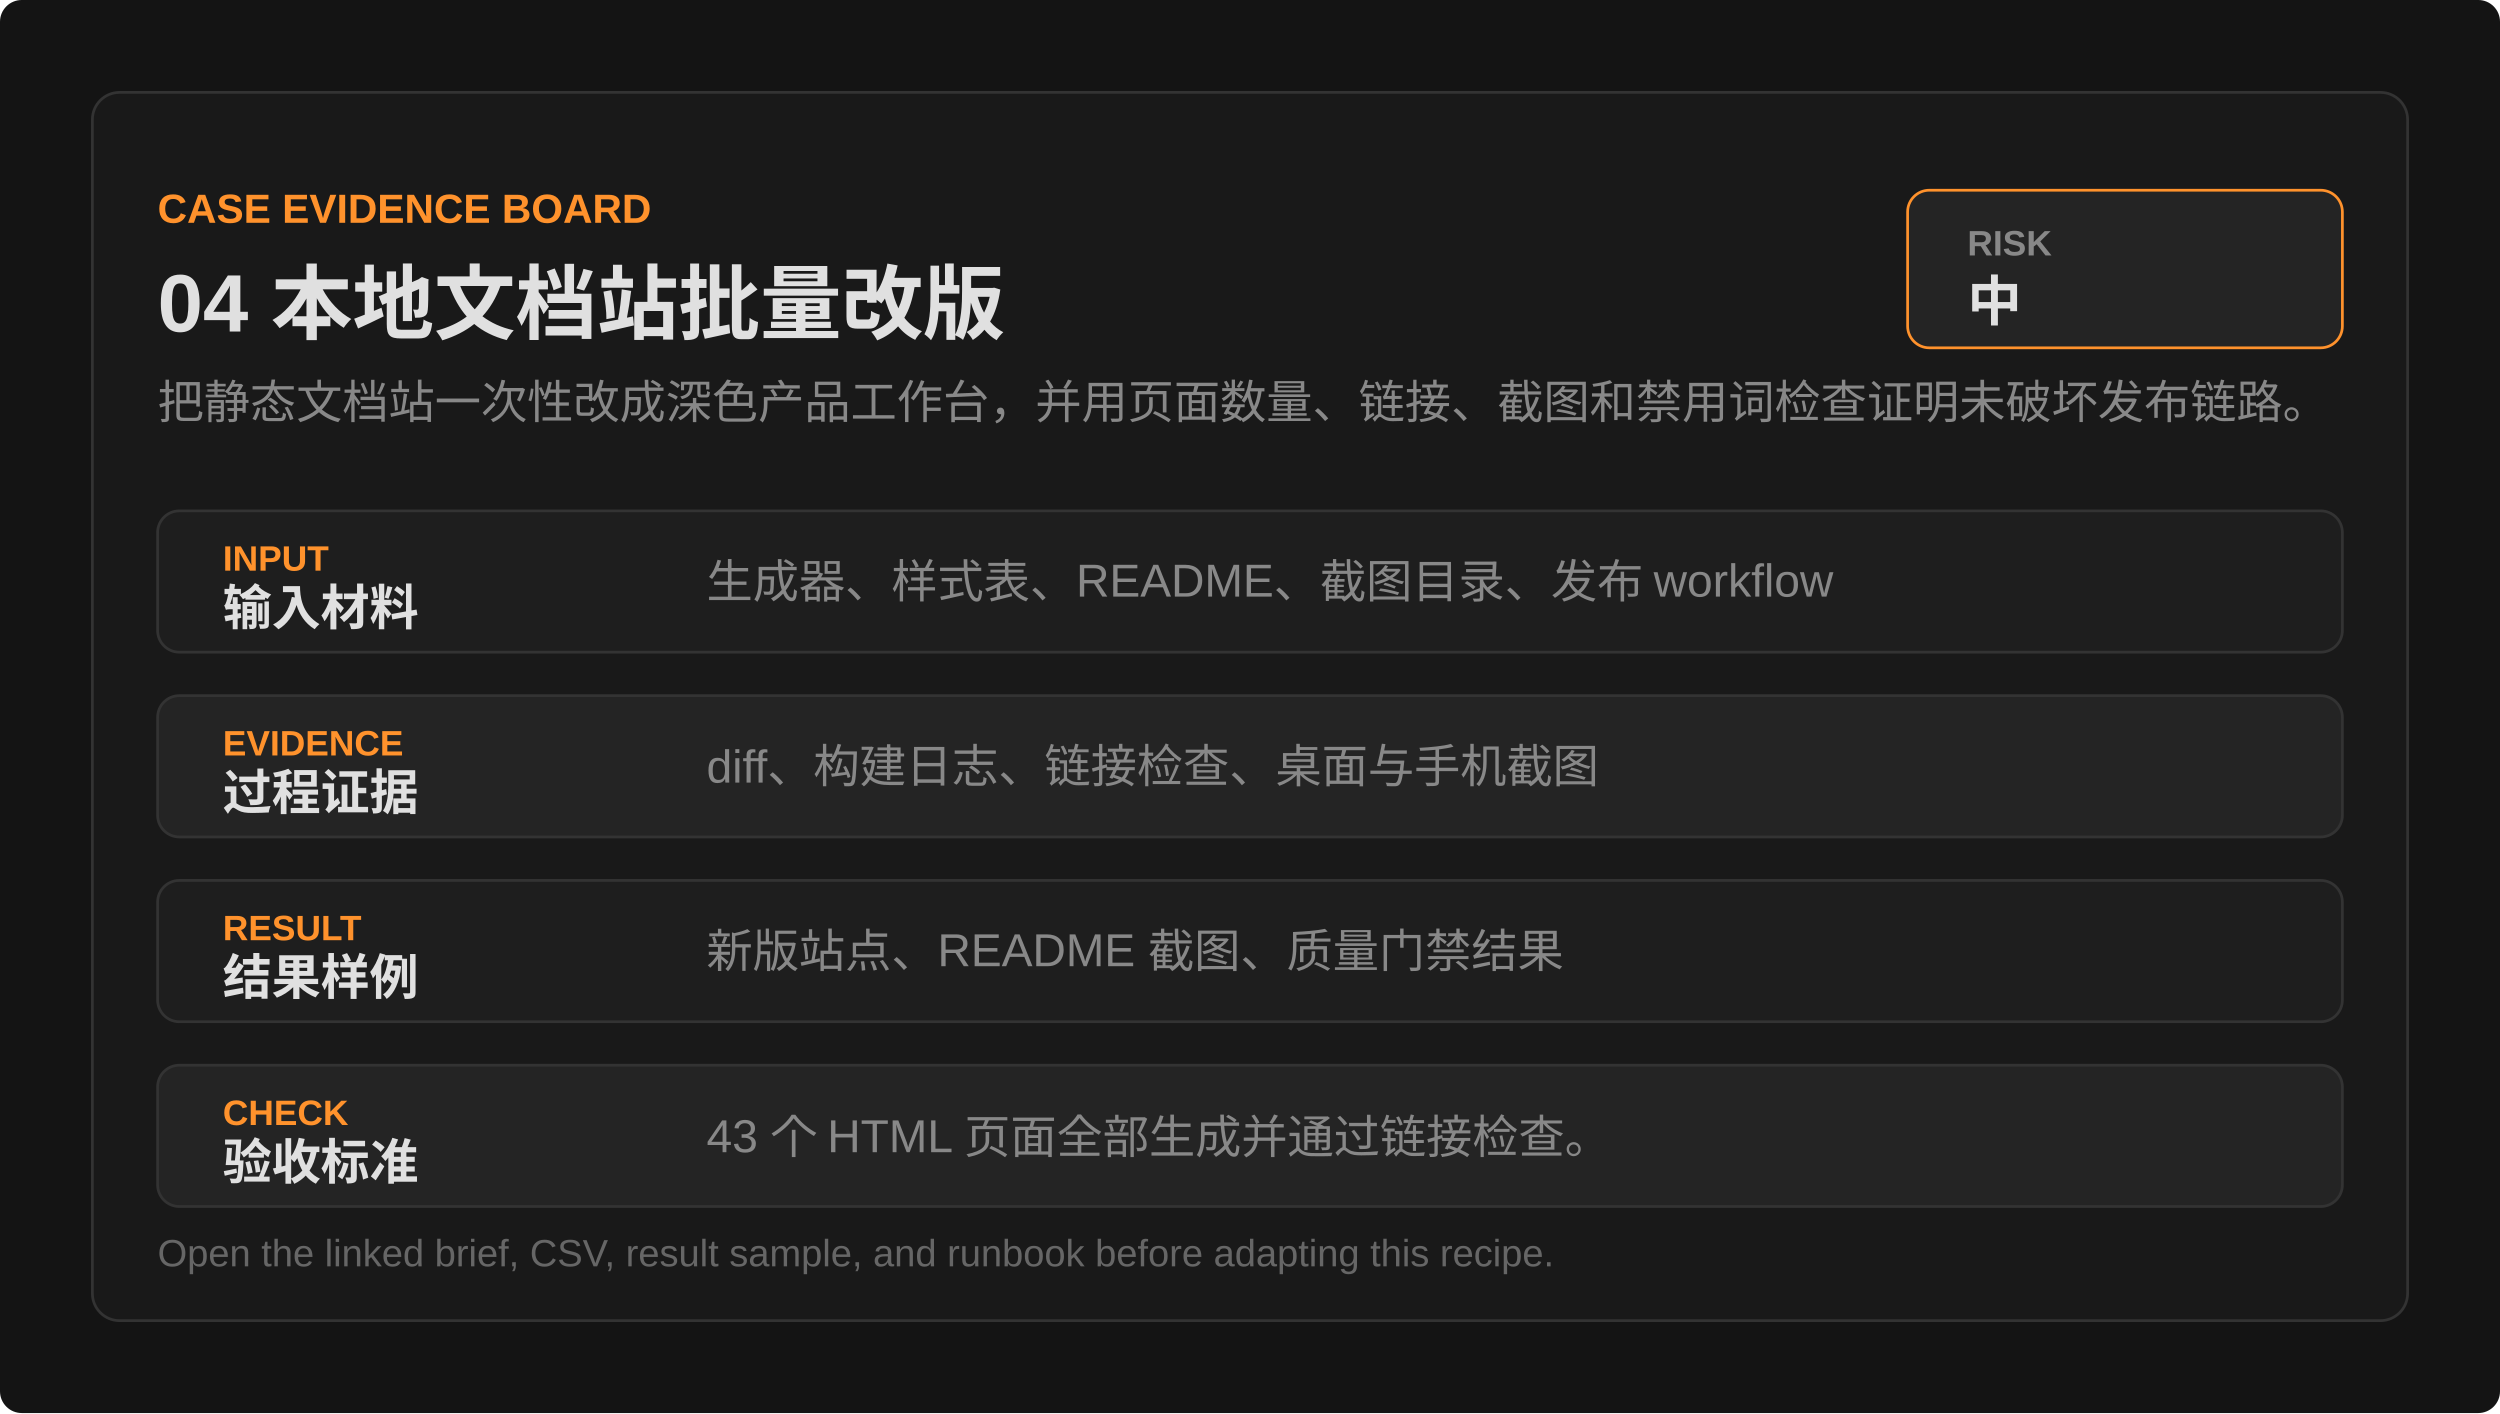
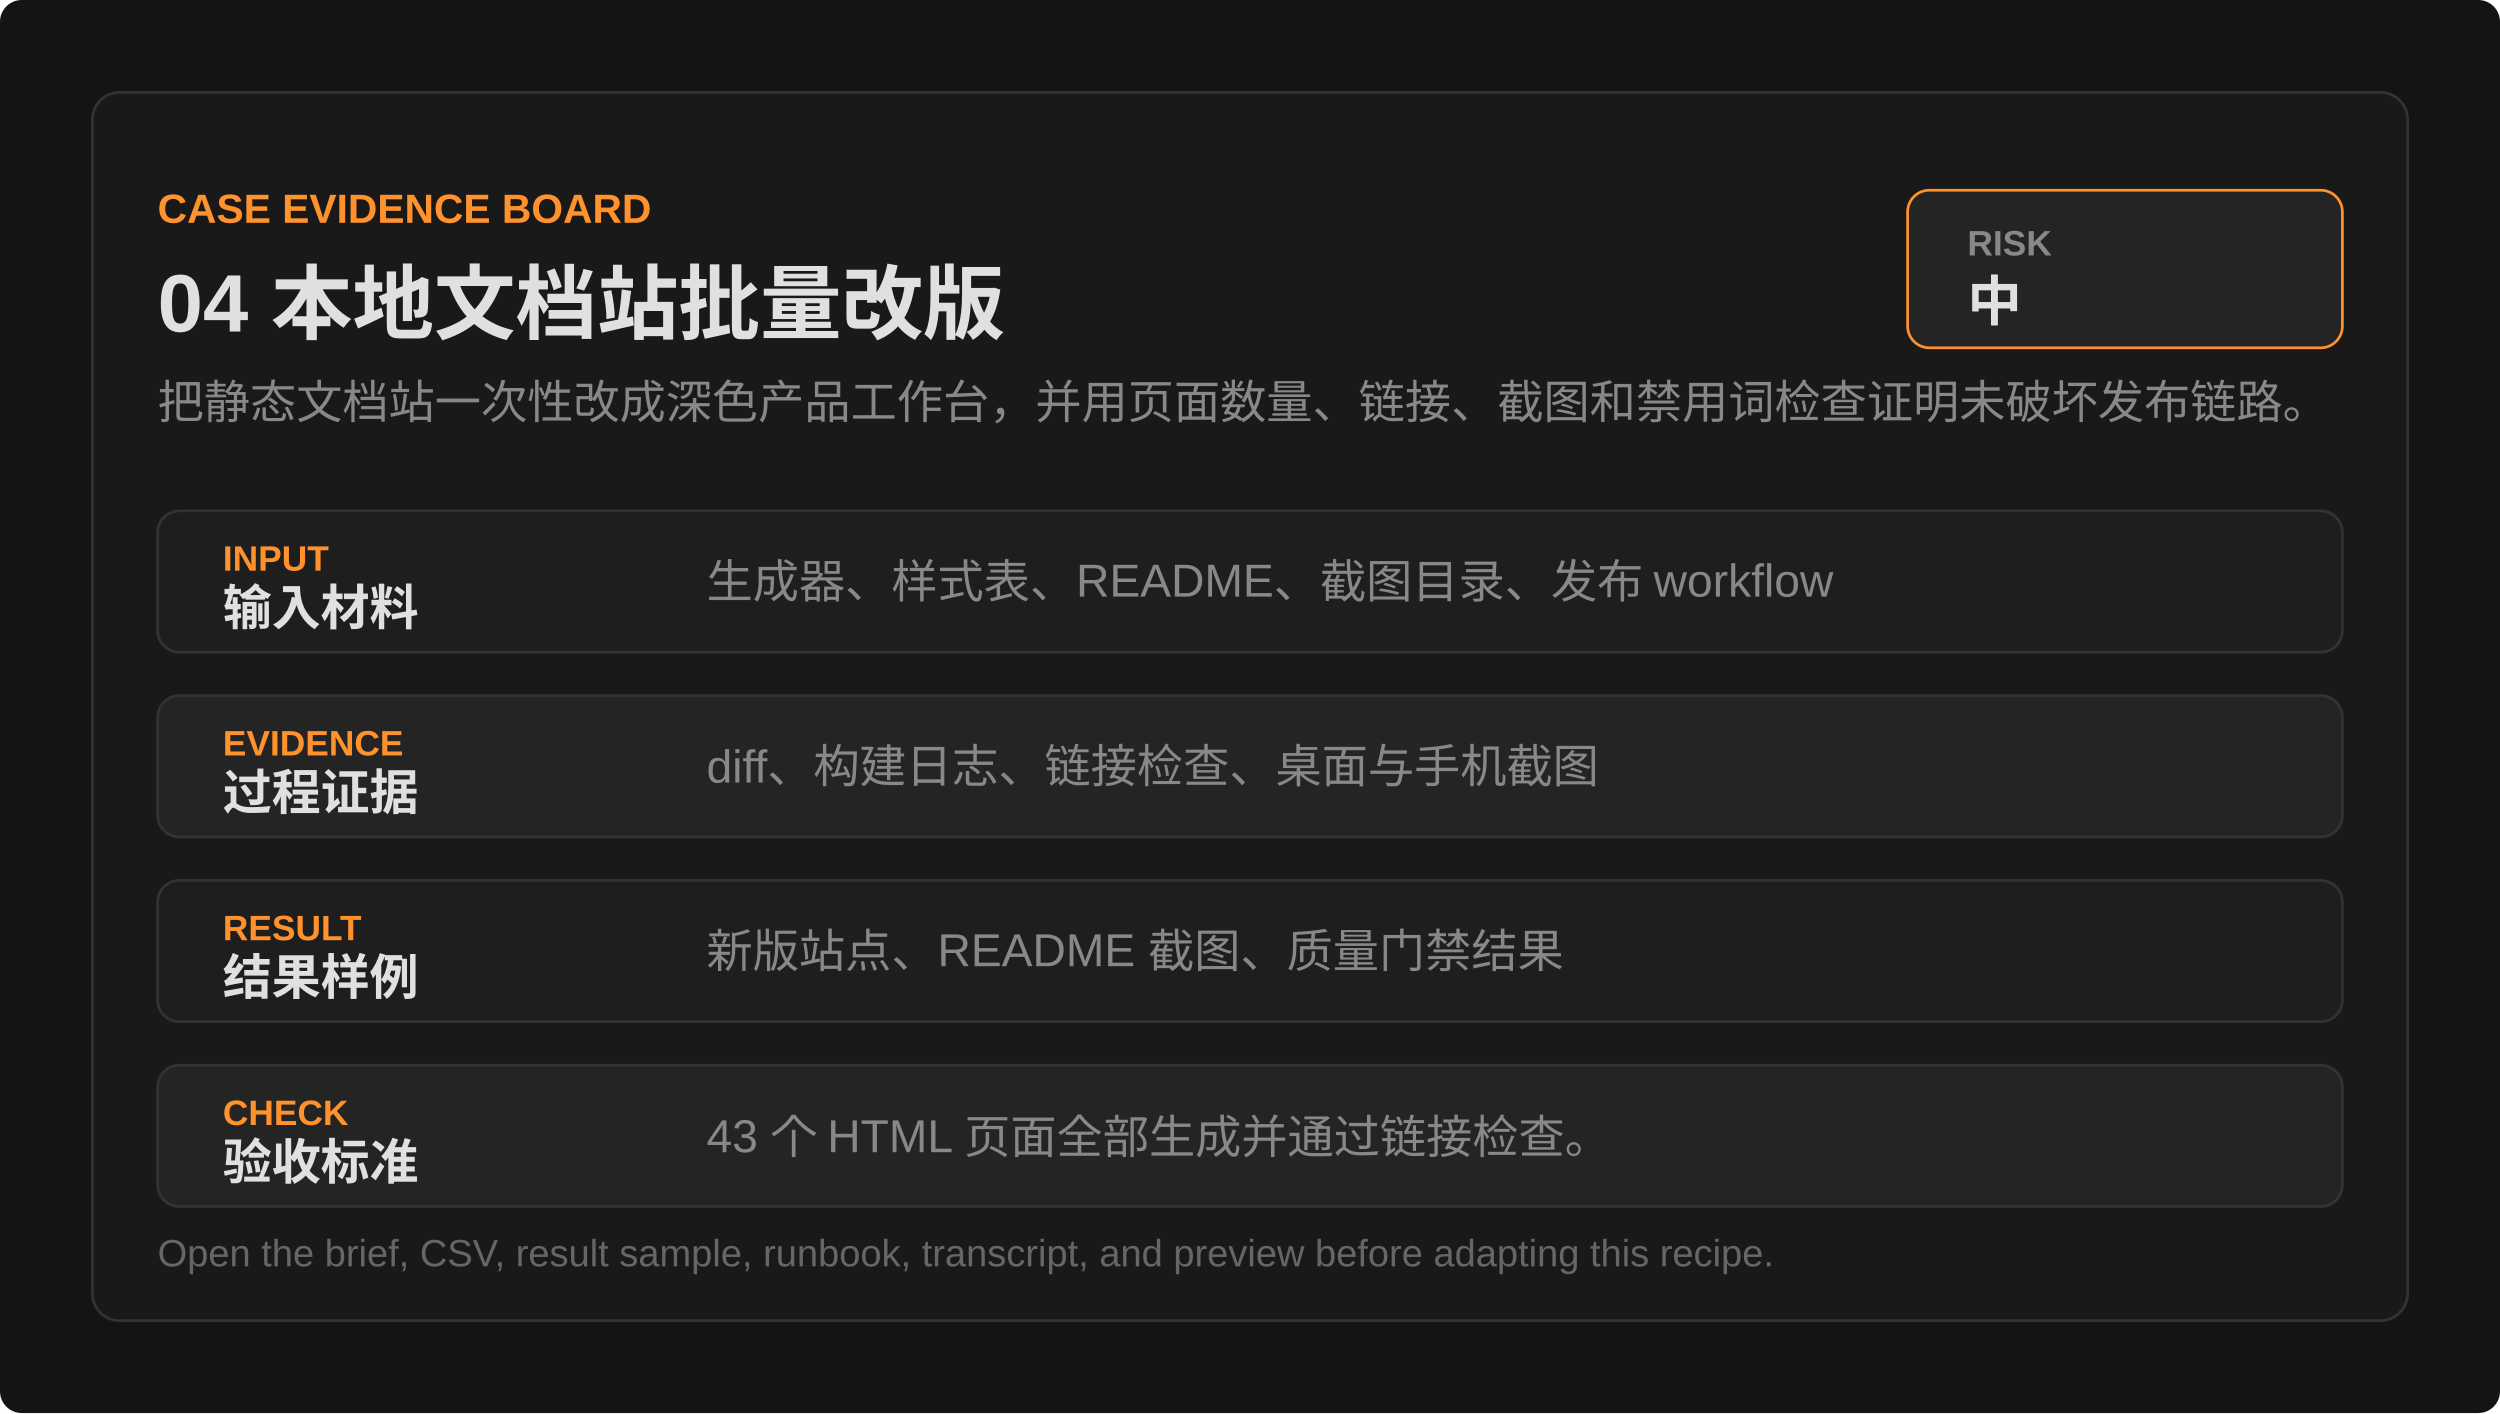
<svg xmlns="http://www.w3.org/2000/svg" viewBox="0 0 920 520" role="img" aria-labelledby="title desc">
  <rect width="920" height="520" rx="8" fill="#141414" />
  <rect x="34" y="34" width="852" height="452" rx="10" fill="#191919" stroke="#333" />
  <text x="58" y="82" fill="#ff922c" font-family="Arial" font-size="15" font-weight="800">CASE EVIDENCE BOARD</text>
  <text x="58" y="122" fill="#e0e0e0" font-family="Arial" font-size="30" font-weight="900">04 本地文档站批量改版</text>
  <text x="58" y="154" fill="#888" font-family="Arial" font-size="17">把静态文档站一次性改成深色产品工作台，并用页面数量、链接、截图和禁用词检查证明未破坏发布链路。</text>
  <rect x="702" y="70" width="160" height="58" rx="8" fill="#242424" stroke="#ff922c" />
  <text x="724" y="94" fill="#888" font-family="Arial" font-size="13" font-weight="800">RISK</text>
  <text x="724" y="118" fill="#e0e0e0" font-family="Arial" font-size="20" font-weight="900">中</text>
  <g>
    <rect x="58" y="188" width="804" height="52" rx="8" fill="#1e1e1e" stroke="#333" />
    <text x="82" y="210" fill="#ff922c" font-family="Arial" font-size="13" font-weight="800">INPUT</text>
    <text x="82" y="230" fill="#e0e0e0" font-family="Arial" font-size="18" font-weight="800">输入材料</text>
    <text x="260" y="220" fill="#888" font-family="Arial" font-size="17">生成器、样式表、README、截图目录、发布 workflow</text>
  </g>
  <g>
    <rect x="58" y="256" width="804" height="52" rx="8" fill="#242424" stroke="#333" />
    <text x="82" y="278" fill="#ff922c" font-family="Arial" font-size="13" font-weight="800">EVIDENCE</text>
    <text x="82" y="298" fill="#e0e0e0" font-family="Arial" font-size="18" font-weight="800">过程证据</text>
    <text x="260" y="288" fill="#888" font-family="Arial" font-size="17">diff、构建日志、链接检查、桌面与手机截图</text>
  </g>
  <g>
    <rect x="58" y="324" width="804" height="52" rx="8" fill="#1e1e1e" stroke="#333" />
    <text x="82" y="346" fill="#ff922c" font-family="Arial" font-size="13" font-weight="800">RESULT</text>
    <text x="82" y="366" fill="#e0e0e0" font-family="Arial" font-size="18" font-weight="800">结果样例</text>
    <text x="260" y="356" fill="#888" font-family="Arial" font-size="17">新版站点、README 截图、质量门禁结果</text>
  </g>
  <g>
    <rect x="58" y="392" width="804" height="52" rx="8" fill="#242424" stroke="#333" />
    <text x="82" y="414" fill="#ff922c" font-family="Arial" font-size="13" font-weight="800">CHECK</text>
    <text x="82" y="434" fill="#e0e0e0" font-family="Arial" font-size="18" font-weight="800">验收标准</text>
    <text x="260" y="424" fill="#888" font-family="Arial" font-size="17">43 个 HTML 页面全部生成并通过链接检查。</text>
  </g>
-   <text x="58" y="466" fill="#666" font-family="Arial" font-size="14">Open the linked brief, CSV, result sample, and runbook before adapting this recipe.</text>
+   <text x="58" y="466" fill="#666" font-family="Arial" font-size="14">Open the brief, CSV, result sample, runbook, transcript, and preview before adapting this recipe.</text>
</svg>
